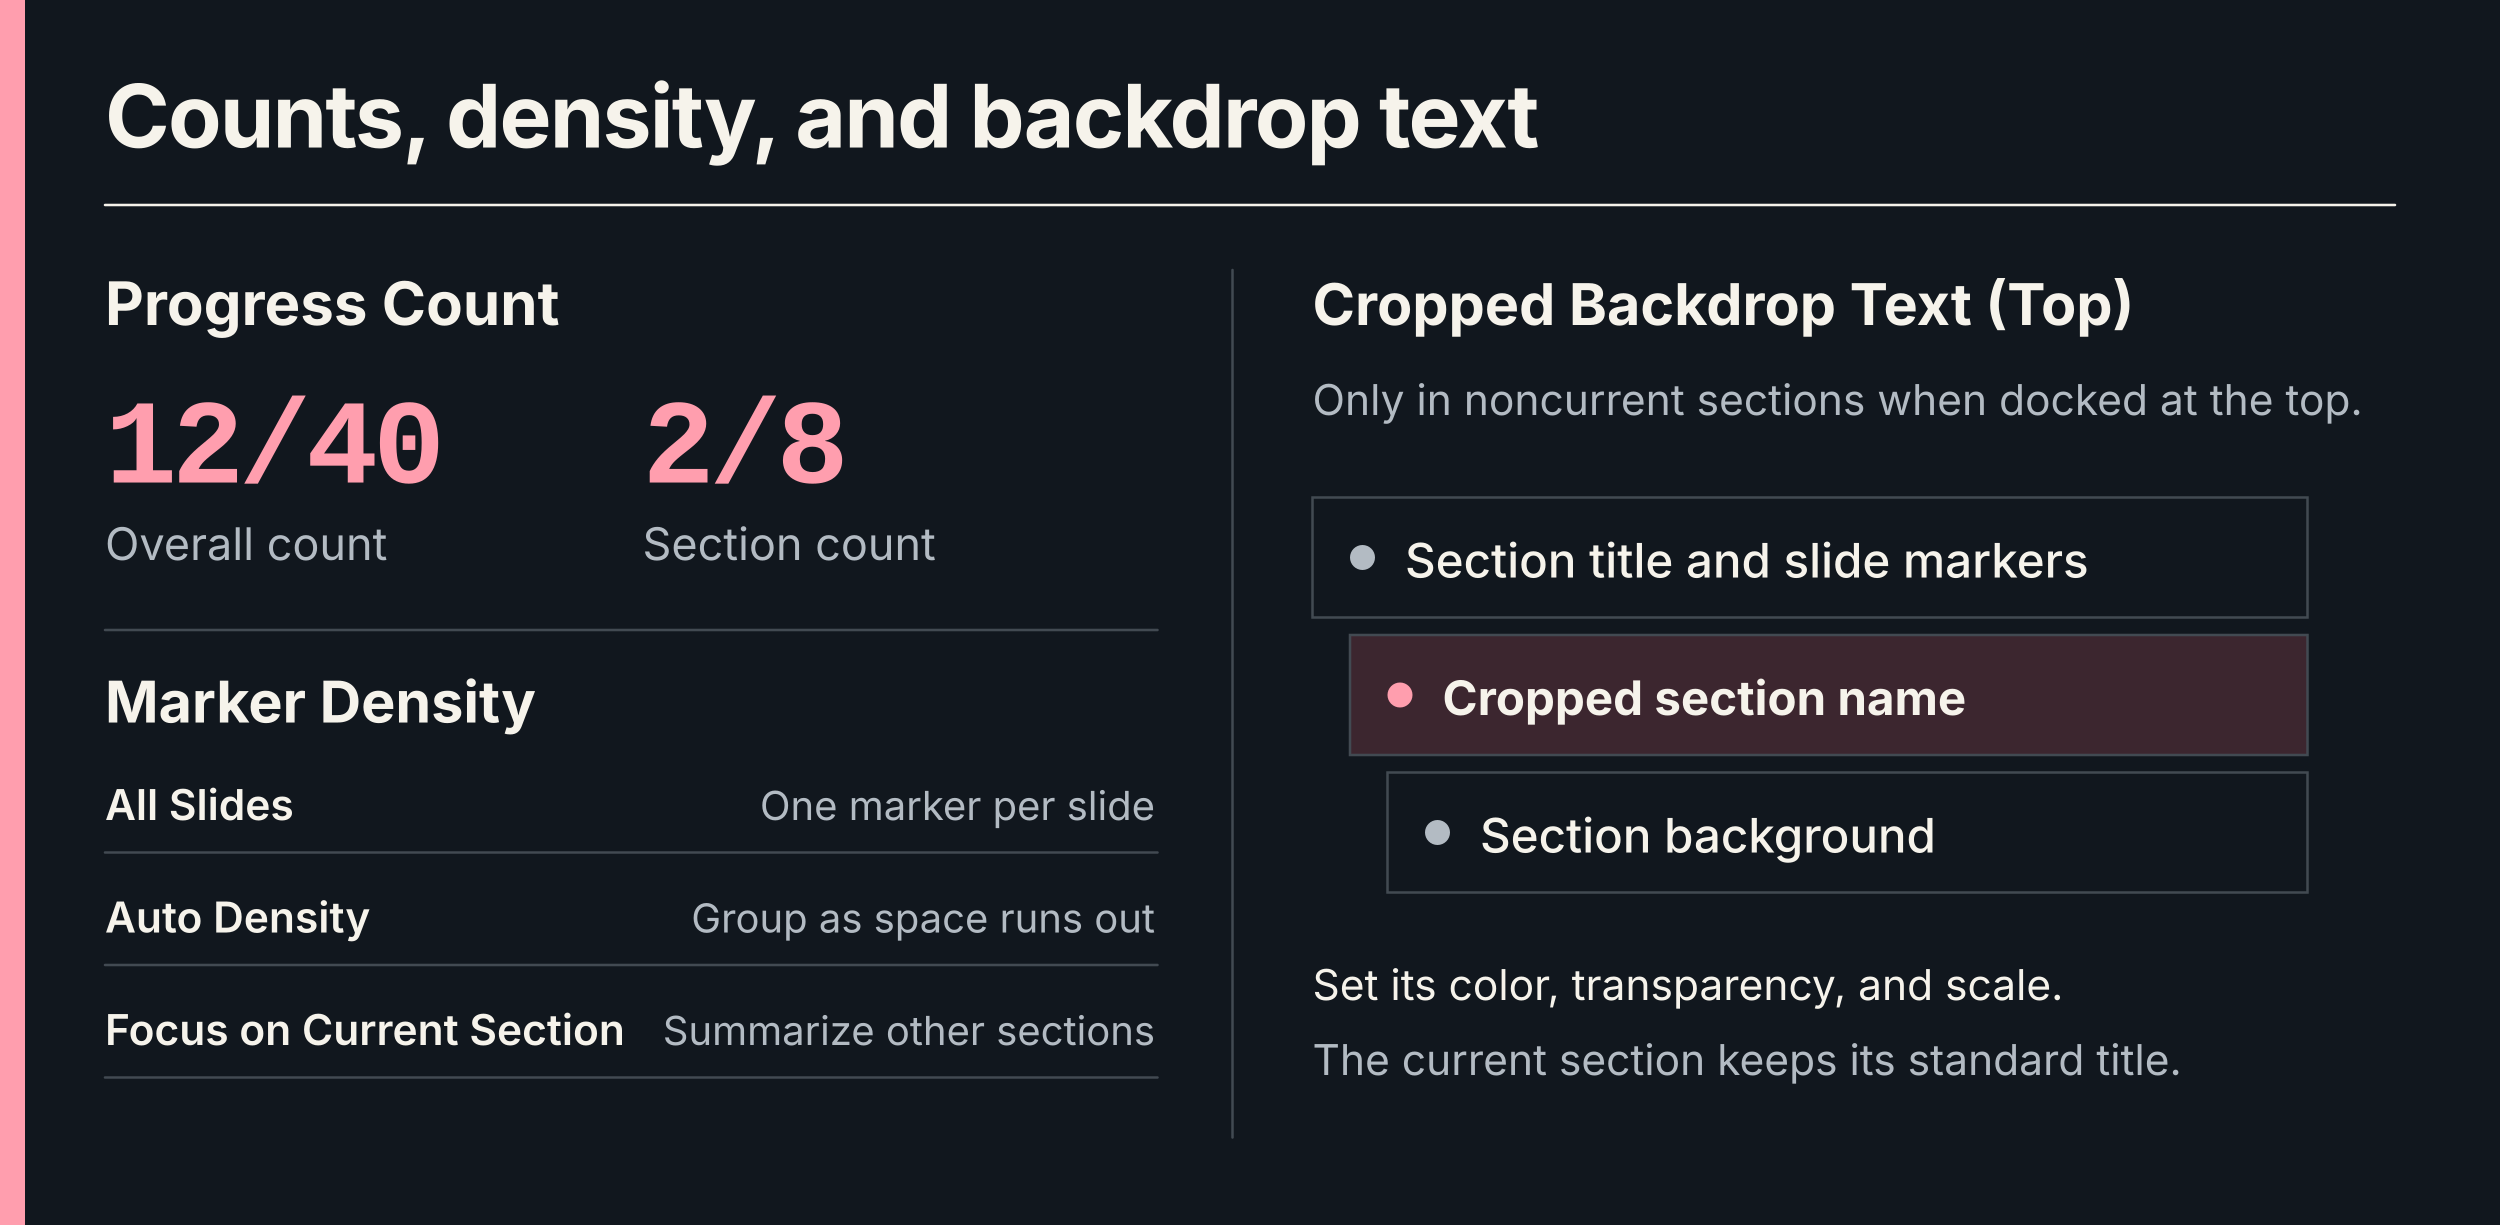
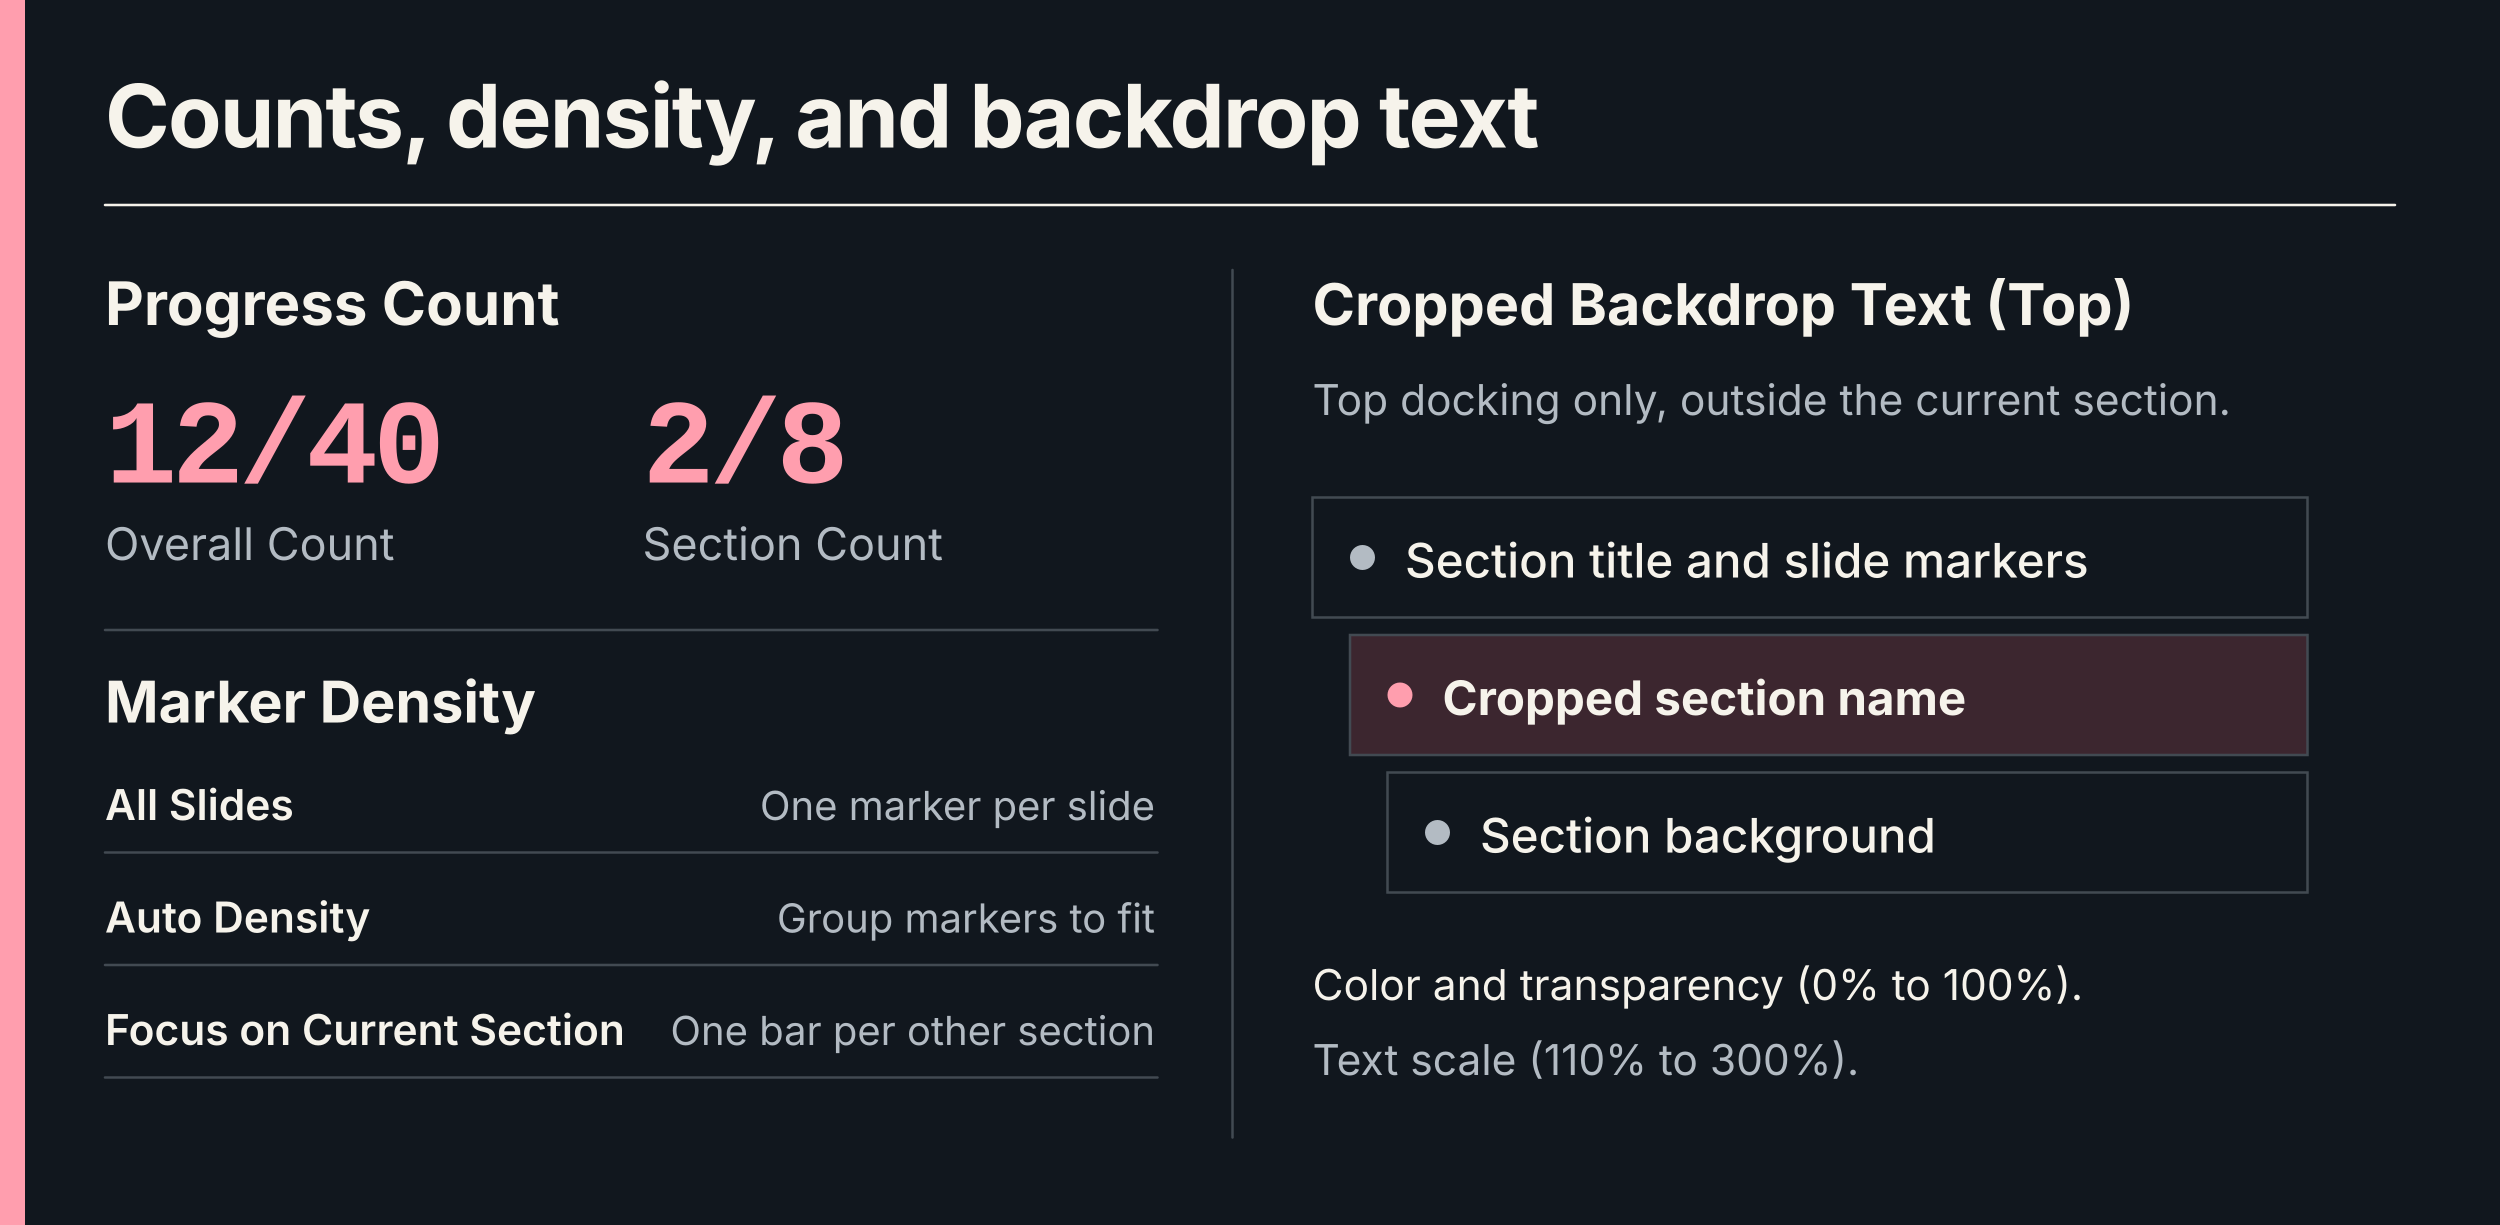
<svg xmlns="http://www.w3.org/2000/svg" viewBox="0 0 1000 490" width="1000" height="490" role="img" aria-labelledby="title desc" xml:lang="en">
  <rect x="0" y="0" width="1000" height="490" rx="0" fill="#11171E" />
  <rect x="0" y="0" width="10" height="490" rx="0" fill="#FF9EAE" />
  <text x="42" y="59" fill="#F6F3EB" font-family="Inter,Arial,Helvetica,'Microsoft YaHei','PingFang SC','Noto Sans CJK SC',sans-serif" font-size="35" font-weight="700" letter-spacing="-0.7" text-anchor="start">Counts, density, and backdrop text</text>
  <path d="M42 82L958 82" fill="none" stroke="#F6F3EB" stroke-width="1" stroke-linejoin="round" stroke-linecap="round" />
  <path d="M493 108L493 455" fill="none" stroke="#424A52" stroke-width="1" stroke-linejoin="round" stroke-linecap="round" />
  <text x="42" y="130" fill="#F6F3EB" font-family="Inter,Arial,Helvetica,'Microsoft YaHei','PingFang SC','Noto Sans CJK SC',sans-serif" font-size="24" font-weight="680" letter-spacing="0" text-anchor="start">Progress Count</text>
  <text x="42" y="193" fill="#FF9EAE" font-family="'SFMono-Regular',Consolas,'Liberation Mono',monospace" font-size="48" font-weight="680" letter-spacing="-2" text-anchor="start">12/40</text>
-   <text x="42" y="224" fill="#B3BBC3" font-family="Inter,Arial,Helvetica,'Microsoft YaHei','PingFang SC','Noto Sans CJK SC',sans-serif" font-size="18" font-weight="400" letter-spacing="0" text-anchor="start">Overall count</text>
+   <text x="42" y="224" fill="#B3BBC3" font-family="Inter,Arial,Helvetica,'Microsoft YaHei','PingFang SC','Noto Sans CJK SC',sans-serif" font-size="18" font-weight="400" letter-spacing="0" text-anchor="start">Overall Count</text>
  <text x="257" y="193" fill="#FF9EAE" font-family="'SFMono-Regular',Consolas,'Liberation Mono',monospace" font-size="48" font-weight="680" letter-spacing="-2" text-anchor="start">2/8</text>
-   <text x="257" y="224" fill="#B3BBC3" font-family="Inter,Arial,Helvetica,'Microsoft YaHei','PingFang SC','Noto Sans CJK SC',sans-serif" font-size="18" font-weight="400" letter-spacing="0" text-anchor="start">Section count</text>
+   <text x="257" y="224" fill="#B3BBC3" font-family="Inter,Arial,Helvetica,'Microsoft YaHei','PingFang SC','Noto Sans CJK SC',sans-serif" font-size="18" font-weight="400" letter-spacing="0" text-anchor="start">Section Count</text>
  <path d="M42 252L463 252" fill="none" stroke="#424A52" stroke-width="1" stroke-linejoin="round" stroke-linecap="round" />
  <text x="42" y="289" fill="#F6F3EB" font-family="Inter,Arial,Helvetica,'Microsoft YaHei','PingFang SC','Noto Sans CJK SC',sans-serif" font-size="23" font-weight="680" letter-spacing="0" text-anchor="start">Marker Density</text>
  <text x="42" y="328" fill="#F6F3EB" font-family="Inter,Arial,Helvetica,'Microsoft YaHei','PingFang SC','Noto Sans CJK SC',sans-serif" font-size="17" font-weight="610" letter-spacing="0" text-anchor="start">All Slides</text>
  <text x="462" y="328" fill="#B3BBC3" font-family="Inter,Arial,Helvetica,'Microsoft YaHei','PingFang SC','Noto Sans CJK SC',sans-serif" font-size="16" font-weight="400" letter-spacing="0" text-anchor="end">One marker per slide</text>
  <path d="M42 341L463 341" fill="none" stroke="#424A52" stroke-width="1" stroke-linejoin="round" stroke-linecap="round" />
  <text x="42" y="373" fill="#F6F3EB" font-family="Inter,Arial,Helvetica,'Microsoft YaHei','PingFang SC','Noto Sans CJK SC',sans-serif" font-size="17" font-weight="610" letter-spacing="0" text-anchor="start">Auto Density</text>
-   <text x="462" y="373" fill="#B3BBC3" font-family="Inter,Arial,Helvetica,'Microsoft YaHei','PingFang SC','Noto Sans CJK SC',sans-serif" font-size="16" font-weight="400" letter-spacing="0" text-anchor="end">Group as space runs out</text>
+   <text x="462" y="373" fill="#B3BBC3" font-family="Inter,Arial,Helvetica,'Microsoft YaHei','PingFang SC','Noto Sans CJK SC',sans-serif" font-size="16" font-weight="400" letter-spacing="0" text-anchor="end">Group markers to fit</text>
  <path d="M42 386L463 386" fill="none" stroke="#424A52" stroke-width="1" stroke-linejoin="round" stroke-linecap="round" />
  <text x="42" y="418" fill="#F6F3EB" font-family="Inter,Arial,Helvetica,'Microsoft YaHei','PingFang SC','Noto Sans CJK SC',sans-serif" font-size="17" font-weight="610" letter-spacing="0" text-anchor="start">Focus on Current Section</text>
-   <text x="462" y="418" fill="#B3BBC3" font-family="Inter,Arial,Helvetica,'Microsoft YaHei','PingFang SC','Noto Sans CJK SC',sans-serif" font-size="16" font-weight="400" letter-spacing="0" text-anchor="end">Summarize other sections</text>
+   <text x="462" y="418" fill="#B3BBC3" font-family="Inter,Arial,Helvetica,'Microsoft YaHei','PingFang SC','Noto Sans CJK SC',sans-serif" font-size="16" font-weight="400" letter-spacing="0" text-anchor="end">One bar per other section</text>
  <path d="M42 431L463 431" fill="none" stroke="#424A52" stroke-width="1" stroke-linejoin="round" stroke-linecap="round" />
  <text x="525" y="130" fill="#F6F3EB" font-family="Inter,Arial,Helvetica,'Microsoft YaHei','PingFang SC','Noto Sans CJK SC',sans-serif" font-size="23" font-weight="680" letter-spacing="0" text-anchor="start">Cropped Backdrop Text (Top)</text>
-   <text x="525" y="166" fill="#B3BBC3" font-family="Inter,Arial,Helvetica,'Microsoft YaHei','PingFang SC','Noto Sans CJK SC',sans-serif" font-size="17" font-weight="400" letter-spacing="0" text-anchor="start">Only in noncurrent sections when docked at the top.</text>
+   <text x="525" y="166" fill="#B3BBC3" font-family="Inter,Arial,Helvetica,'Microsoft YaHei','PingFang SC','Noto Sans CJK SC',sans-serif" font-size="17" font-weight="400" letter-spacing="0" text-anchor="start">Top docking only, outside the current section.</text>
  <rect x="525" y="199" width="398" height="48" rx="0" fill="#11171E" stroke="#424A52" stroke-width="1" />
  <circle cx="545" cy="223" r="5" fill="#B3BBC3" />
  <text x="562" y="231" fill="#F6F3EB" font-family="Inter,Arial,Helvetica,'Microsoft YaHei','PingFang SC','Noto Sans CJK SC',sans-serif" font-size="19" font-weight="480" letter-spacing="0" text-anchor="start">Section title and slide markers</text>
  <rect x="540" y="254" width="383" height="48" rx="0" fill="#3C262F" stroke="#424A52" stroke-width="1" />
  <circle cx="560" cy="278" r="5" fill="#FF9EAE" />
  <text x="577" y="286" fill="#F6F3EB" font-family="Inter,Arial,Helvetica,'Microsoft YaHei','PingFang SC','Noto Sans CJK SC',sans-serif" font-size="19" font-weight="650" letter-spacing="0" text-anchor="start">Cropped section name</text>
  <rect x="555" y="309" width="368" height="48" rx="0" fill="#11171E" stroke="#424A52" stroke-width="1" />
  <circle cx="575" cy="333" r="5" fill="#B3BBC3" />
  <text x="592" y="341" fill="#F6F3EB" font-family="Inter,Arial,Helvetica,'Microsoft YaHei','PingFang SC','Noto Sans CJK SC',sans-serif" font-size="19" font-weight="480" letter-spacing="0" text-anchor="start">Section background</text>
-   <text x="525" y="400" fill="#F6F3EB" font-family="Inter,Arial,Helvetica,'Microsoft YaHei','PingFang SC','Noto Sans CJK SC',sans-serif" font-size="17" font-weight="400" letter-spacing="0" text-anchor="start">Set its color, transparency, and scale.</text>
-   <text x="525" y="430" fill="#B3BBC3" font-family="Inter,Arial,Helvetica,'Microsoft YaHei','PingFang SC','Noto Sans CJK SC',sans-serif" font-size="17" font-weight="400" letter-spacing="0" text-anchor="start">The current section keeps its standard title.</text>
+   <text x="525" y="400" fill="#F6F3EB" font-family="Inter,Arial,Helvetica,'Microsoft YaHei','PingFang SC','Noto Sans CJK SC',sans-serif" font-size="17" font-weight="400" letter-spacing="0" text-anchor="start">Color and transparency (0% to 100%).</text>
+   <text x="525" y="430" fill="#B3BBC3" font-family="Inter,Arial,Helvetica,'Microsoft YaHei','PingFang SC','Noto Sans CJK SC',sans-serif" font-size="17" font-weight="400" letter-spacing="0" text-anchor="start">Text scale (110% to 300%).</text>
</svg>
